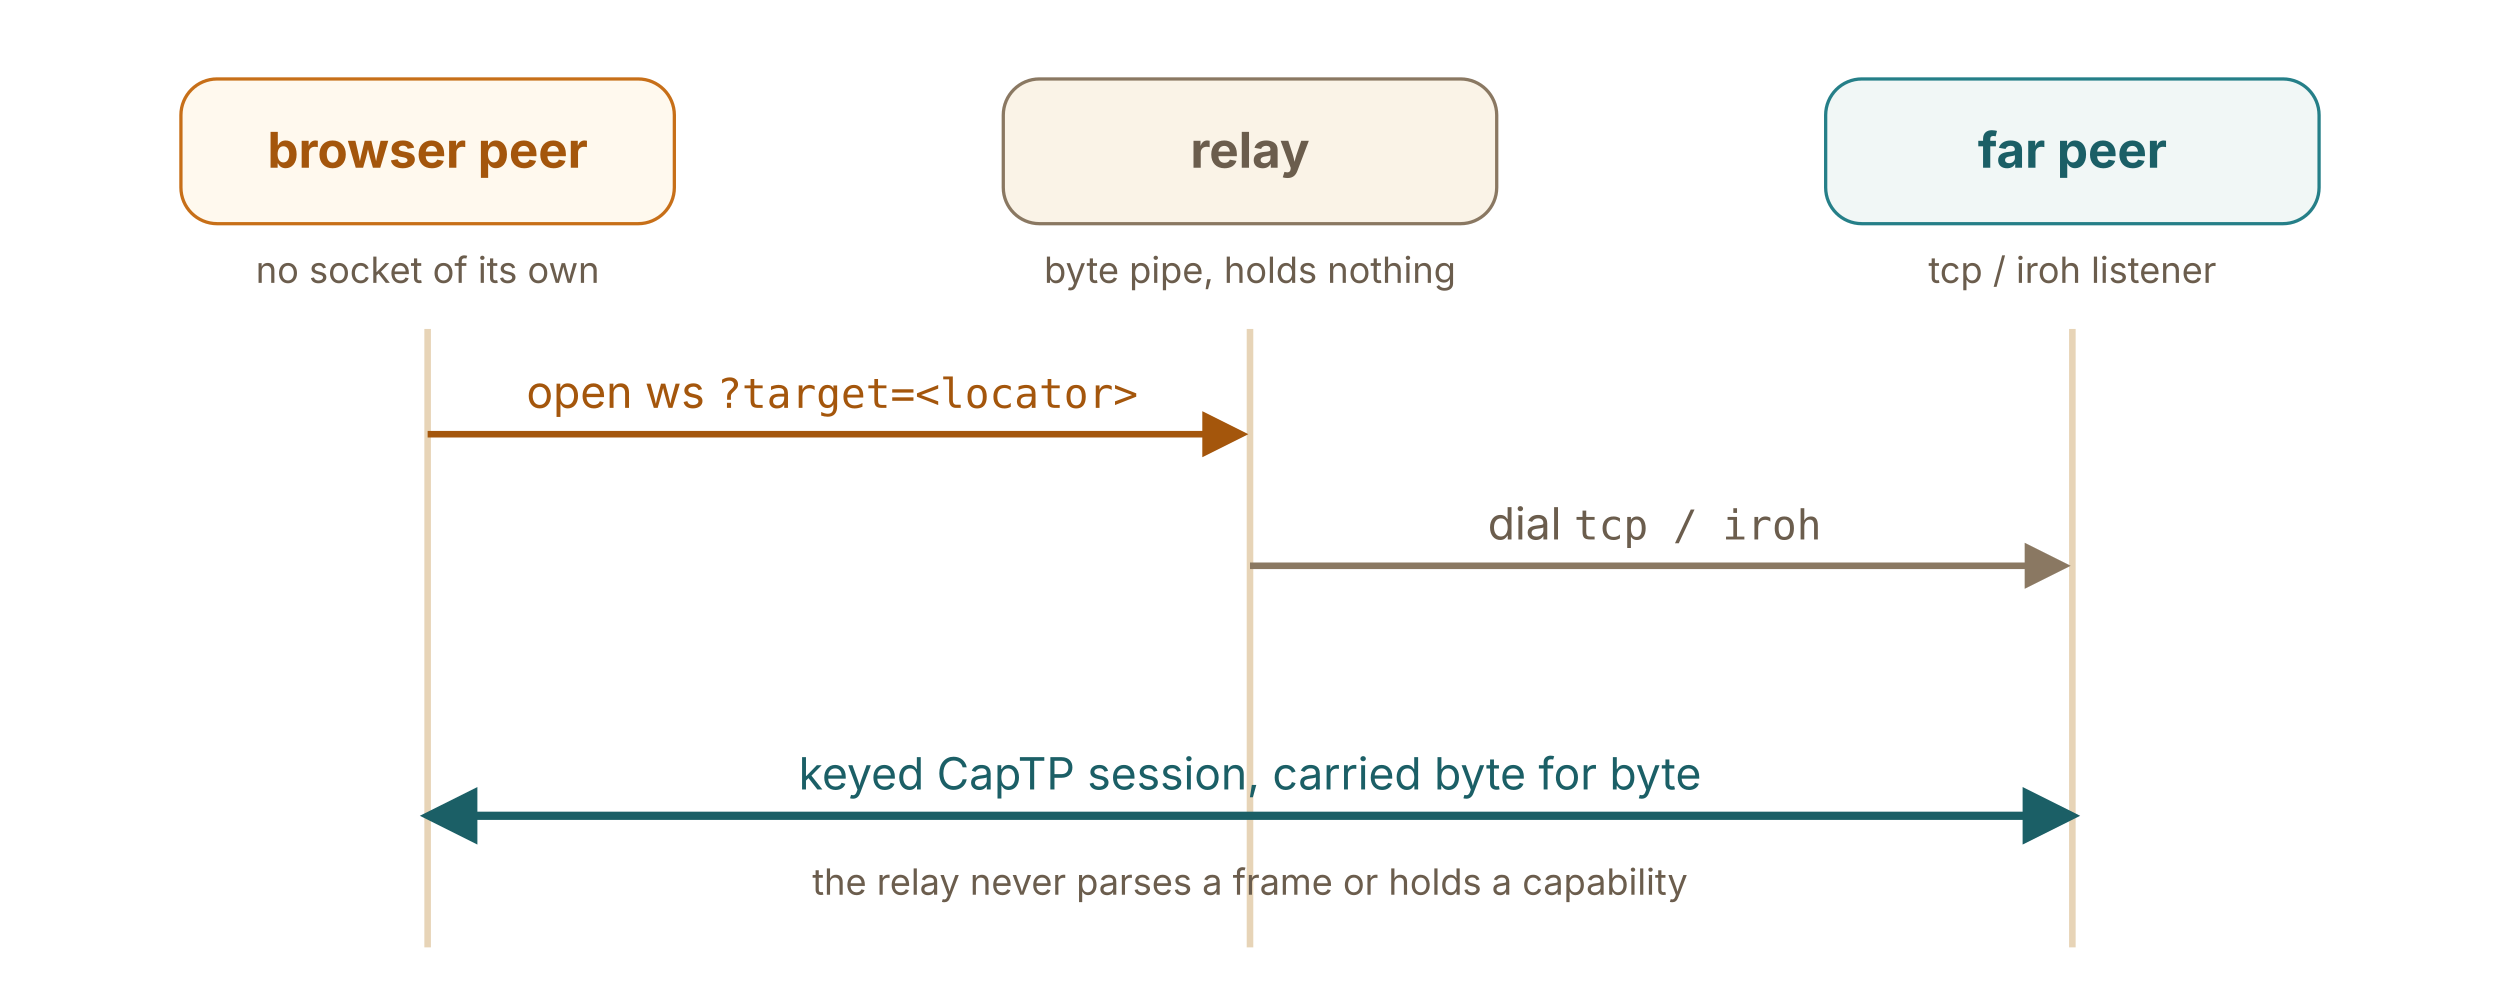
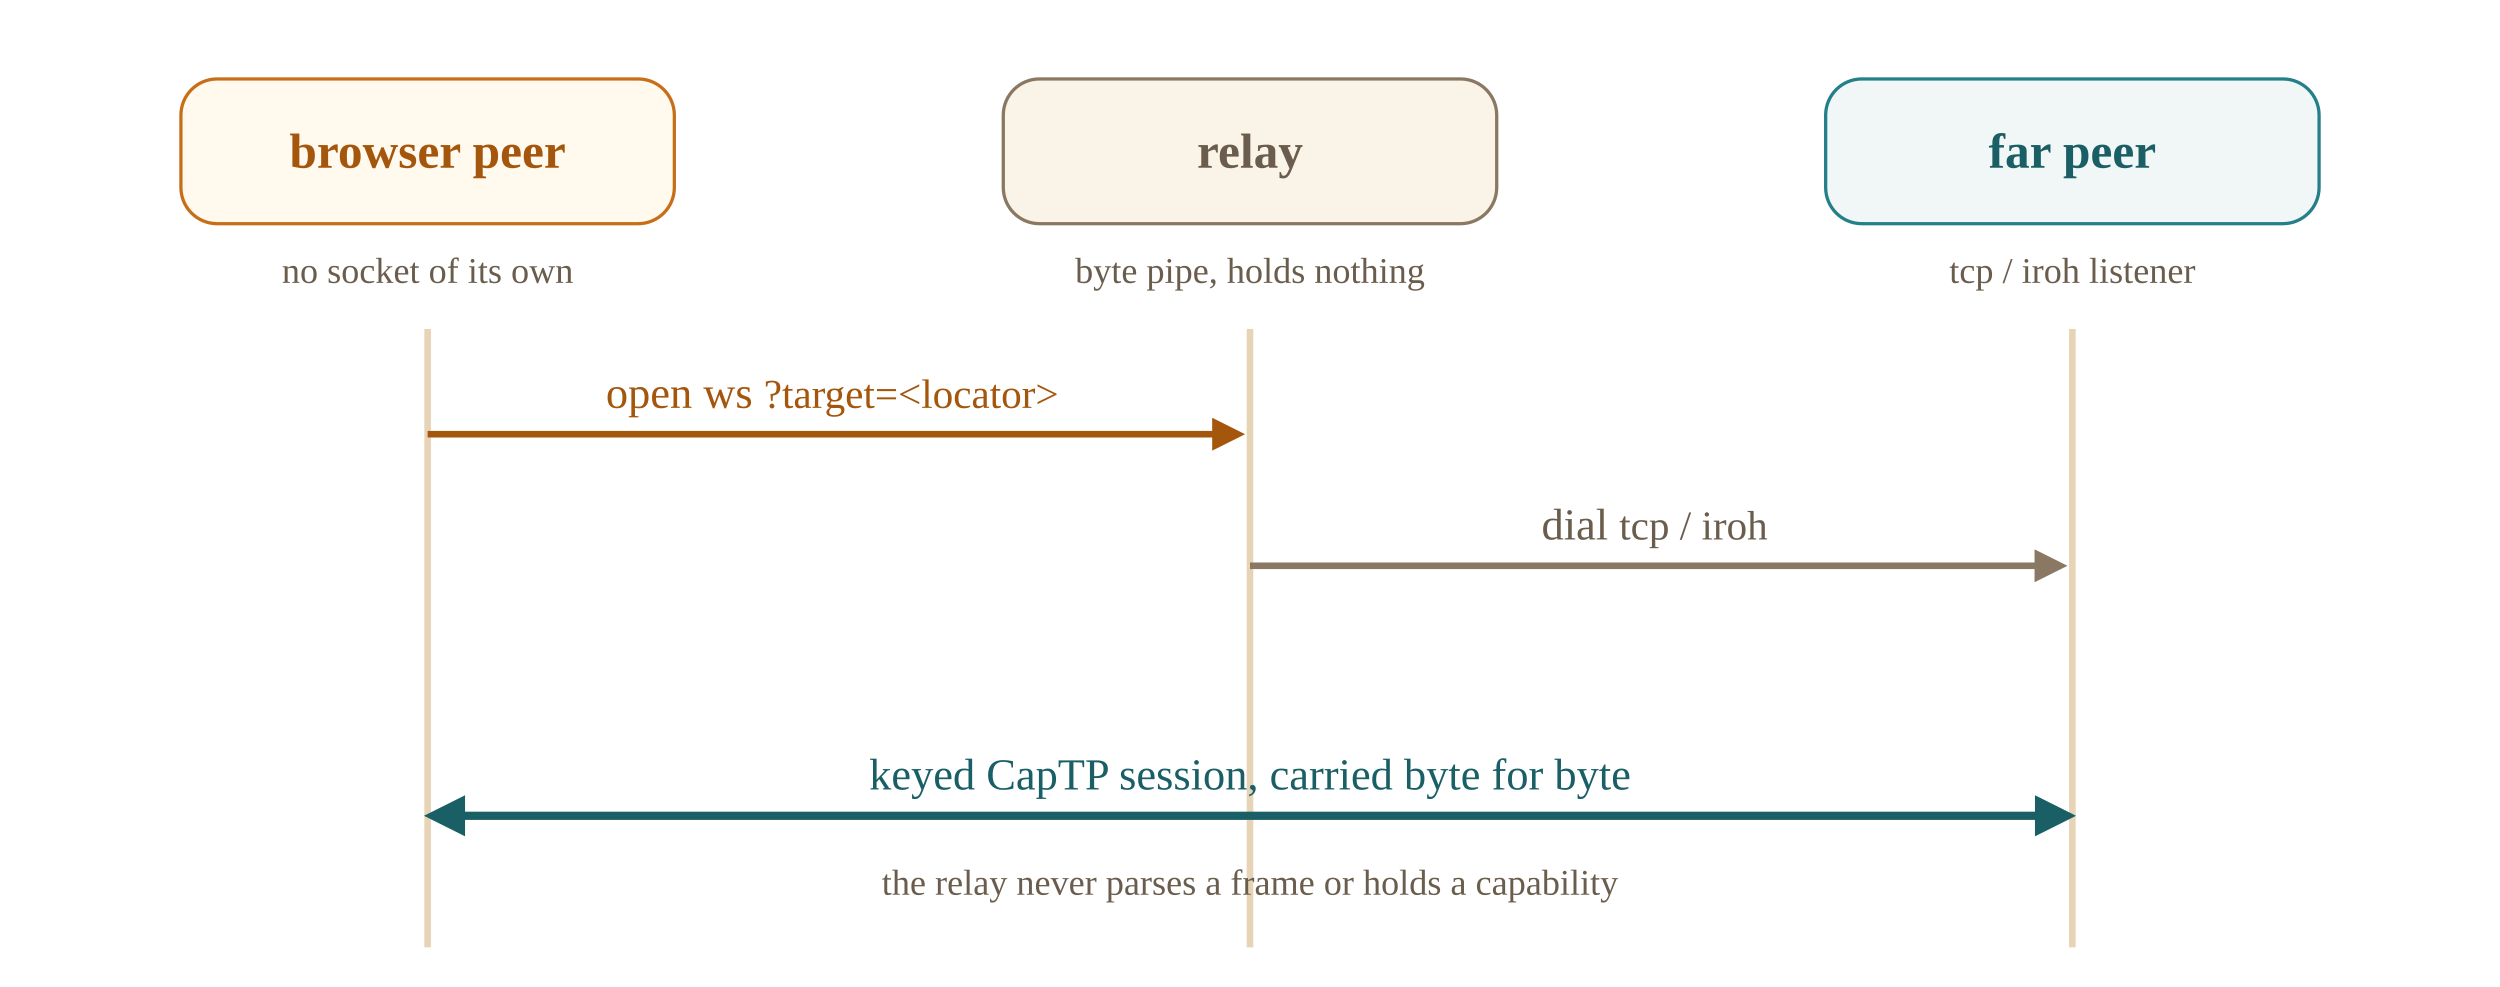
<svg xmlns="http://www.w3.org/2000/svg" viewBox="0 0 760 300" width="760" height="300" role="img" aria-label="A browser opens a WebSocket to the relay naming the peer it wants to reach; the relay dials that peer over tcp or iroh and pipes the two together. The keyed CapTP session runs end to end between the browser and the far peer, and the relay only moves bytes.">
-   <defs>
-     <marker id="rd-accent" viewBox="0 0 10 10" refX="7.5" refY="5" markerWidth="7" markerHeight="7" orient="auto-start-reverse">
-       <path d="M0 0L10 5L0 10z" fill="#a4560c" />
-     </marker>
-     <marker id="rd-muted" viewBox="0 0 10 10" refX="7.5" refY="5" markerWidth="7" markerHeight="7" orient="auto-start-reverse">
-       <path d="M0 0L10 5L0 10z" fill="#8a7862" />
-     </marker>
-     <marker id="rd-teal" viewBox="0 0 10 10" refX="7.5" refY="5" markerWidth="7" markerHeight="7" orient="auto-start-reverse">
-       <path d="M0 0L10 5L0 10z" fill="#1b5f66" />
-     </marker>
-   </defs>
-   <style>text { font-family: system-ui, -apple-system, "Segoe UI", sans-serif; }
+   <style>text { font-family: var(--font-sans, system-ui, -apple-system, "Segoe UI", sans-serif); }
    .head { font-size: 15px; font-weight: 700; }
    .label { font-size: 13.5px; }
-     .sub { font-size: 11px; fill: #6b5d4d; }
-     .mono { font-family: ui-monospace, "SF Mono", Menlo, Consolas, monospace; font-size: 12.5px; }</style>
-   <line x1="130" y1="100" x2="130" y2="288" stroke="#e7d4b7" stroke-width="2" />
-   <line x1="380" y1="100" x2="380" y2="288" stroke="#e7d4b7" stroke-width="2" />
-   <line x1="630" y1="100" x2="630" y2="288" stroke="#e7d4b7" stroke-width="2" />
-   <rect x="55" y="24" width="150" height="44" rx="11" fill="#fff9ee" stroke="#c76f18" />
-   <text x="130" y="51" text-anchor="middle" class="head" fill="#a4560c">browser peer</text>
+     .sub { font-size: 11px; fill: var(--ink-soft, #6b5d4d); }
+     .mono { font-family: var(--font-mono, ui-monospace, "SF Mono", "Cascadia Code", monospace); font-size: 12.5px; }
+ 
+     /* Motion: one 11s loop. The ws opens, the relay dials onward, then the
+        keyed session grows outward from the middle and bytes stream both ways
+        through it. Base styles are the finished static diagram. */
+     .dot { visibility: hidden; }
+     @supports (offset-path: path("M0 0 L1 1")) {
+       .dot { visibility: visible; }
+     }
+     @media (prefers-reduced-motion: reduce) {
+       * { animation: none !important; }
+       .dot { visibility: hidden !important; }
+     }
+ 
+     .ws {
+       stroke-dasharray: 246;
+       stroke-dashoffset: 0;
+       animation: rd-ws 11s ease-in-out infinite;
+     }
+     @keyframes rd-ws {
+       0%, 4% { stroke-dashoffset: 246; opacity: 0; }
+       5% { opacity: 1; }
+       15% { stroke-dashoffset: 0; }
+       91% { opacity: 1; }
+       96%, 100% { stroke-dashoffset: 0; opacity: 0; }
+     }
+     .head-ws { animation: rd-head-ws 11s ease-out infinite; }
+     @keyframes rd-head-ws {
+       0%, 15% { opacity: 0; }
+       18% { opacity: 1; }
+       91% { opacity: 1; }
+       95%, 100% { opacity: 0; }
+     }
+     .dot-ws {
+       offset-path: path("M130 132 L 376 132");
+       animation: rd-dot-ws 11s ease-in-out infinite;
+     }
+     @keyframes rd-dot-ws {
+       0%, 4% { offset-distance: 0%; opacity: 0; }
+       6% { opacity: 1; }
+       13% { opacity: 1; }
+       15%, 100% { offset-distance: 100%; opacity: 0; }
+     }
+     .lab-ws { animation: rd-lab-ws 11s ease-in-out infinite; }
+     @keyframes rd-lab-ws {
+       0%, 4% { opacity: 0.25; }
+       8% { opacity: 1; }
+       90% { opacity: 1; }
+       95%, 100% { opacity: 0.25; }
+     }
+     .box-relay { animation: rd-box-relay 11s ease-in-out infinite; }
+     @keyframes rd-box-relay {
+       0%, 15% { stroke-width: 1; }
+       18% { stroke-width: 2.6; }
+       22%, 100% { stroke-width: 1; }
+     }
+     .dial {
+       stroke-dasharray: 246;
+       stroke-dashoffset: 0;
+       animation: rd-dial 11s ease-in-out infinite;
+     }
+     @keyframes rd-dial {
+       0%, 24% { stroke-dashoffset: 246; opacity: 0; }
+       25% { opacity: 1; }
+       35% { stroke-dashoffset: 0; }
+       91% { opacity: 1; }
+       96%, 100% { stroke-dashoffset: 0; opacity: 0; }
+     }
+     .head-dial { animation: rd-head-dial 11s ease-out infinite; }
+     @keyframes rd-head-dial {
+       0%, 35% { opacity: 0; }
+       38% { opacity: 1; }
+       91% { opacity: 1; }
+       95%, 100% { opacity: 0; }
+     }
+     .dot-dial {
+       offset-path: path("M380 172 L 626 172");
+       animation: rd-dot-dial 11s ease-in-out infinite;
+     }
+     @keyframes rd-dot-dial {
+       0%, 24% { offset-distance: 0%; opacity: 0; }
+       26% { opacity: 1; }
+       33% { opacity: 1; }
+       35%, 100% { offset-distance: 100%; opacity: 0; }
+     }
+     .lab-dial { animation: rd-lab-dial 11s ease-in-out infinite; }
+     @keyframes rd-lab-dial {
+       0%, 24% { opacity: 0.25; }
+       28% { opacity: 1; }
+       90% { opacity: 1; }
+       95%, 100% { opacity: 0.25; }
+     }
+     .box-far { animation: rd-box-far 11s ease-in-out infinite; }
+     @keyframes rd-box-far {
+       0%, 35% { stroke-width: 1; }
+       38% { stroke-width: 2.6; }
+       42%, 100% { stroke-width: 1; }
+     }
+     /* The keyed session grows outward from the relay's midpoint: one channel,
+        end to end, that the relay never parses. */
+     .sess {
+       stroke-dasharray: 496 496;
+       stroke-dashoffset: 0;
+       animation: rd-sess 11s ease-in-out infinite;
+     }
+     @keyframes rd-sess {
+       0%, 44% { stroke-dasharray: 0 496; stroke-dashoffset: 248; opacity: 1; }
+       52% { stroke-dasharray: 496 496; stroke-dashoffset: 0; }
+       92% { opacity: 1; }
+       97%, 100% { stroke-dasharray: 496 496; stroke-dashoffset: 0; opacity: 0; }
+     }
+     .head-sess { animation: rd-head-sess 11s ease-out infinite; }
+     @keyframes rd-head-sess {
+       0%, 52% { opacity: 0; }
+       55% { opacity: 1; }
+       92% { opacity: 1; }
+       96%, 100% { opacity: 0; }
+     }
+     .lab-sess { animation: rd-lab-sess 11s ease-in-out infinite; }
+     @keyframes rd-lab-sess {
+       0%, 46% { opacity: 0.25; }
+       52% { opacity: 1; }
+       90% { opacity: 1; }
+       96%, 100% { opacity: 0.25; }
+     }
+     .sub-sess { animation: rd-sub-sess 11s ease-in-out infinite; }
+     @keyframes rd-sub-sess {
+       0%, 54% { opacity: 0; }
+       60% { opacity: 1; }
+       92% { opacity: 1; }
+       97%, 100% { opacity: 0; }
+     }
+     .stream { animation: rd-stream 11s ease-in-out infinite; }
+     @keyframes rd-stream {
+       0%, 54% { opacity: 0; }
+       58% { opacity: 1; }
+       93% { opacity: 1; }
+       97%, 100% { opacity: 0; }
+     }
+     .flow-right {
+       offset-path: path("M132 248 L 628 248");
+       animation: rd-flow 2.6s linear infinite;
+     }
+     .flow-left {
+       offset-path: path("M628 248 L 132 248");
+       animation: rd-flow 2.6s linear infinite;
+     }
+     .flow-b { animation-delay: -1.3s; }
+     .flow-c { animation-delay: -0.65s; }
+     .flow-d { animation-delay: -1.95s; }
+     @keyframes rd-flow {
+       from { offset-distance: 0%; }
+       to { offset-distance: 100%; }
+     }</style>
+   <line x1="130" y1="100" x2="130" y2="288" stroke="var(--rule, #e7d4b7)" stroke-width="2" />
+   <line x1="380" y1="100" x2="380" y2="288" stroke="var(--rule, #e7d4b7)" stroke-width="2" />
+   <line x1="630" y1="100" x2="630" y2="288" stroke="var(--rule, #e7d4b7)" stroke-width="2" />
+   <rect x="55" y="24" width="150" height="44" rx="11" fill="var(--paper-raised, #fff9ee)" stroke="var(--accent, #c76f18)" />
+   <text x="130" y="51" text-anchor="middle" class="head" fill="var(--accent-deep, #a4560c)">browser peer</text>
  <text x="130" y="86" text-anchor="middle" class="sub">no socket of its own</text>
-   <rect x="305" y="24" width="150" height="44" rx="11" fill="#faf3e7" stroke="#8a7862" />
-   <text x="380" y="51" text-anchor="middle" class="head" fill="#6b5d4d">relay</text>
+   <rect class="box-relay" x="305" y="24" width="150" height="44" rx="11" fill="var(--dia-warm-fill, #faf3e7)" stroke="var(--dia-muted, #8a7862)" />
+   <text x="380" y="51" text-anchor="middle" class="head" fill="var(--ink-soft, #6b5d4d)">relay</text>
  <text x="380" y="86" text-anchor="middle" class="sub">byte pipe, holds nothing</text>
-   <rect x="555" y="24" width="150" height="44" rx="11" fill="#f1f7f6" stroke="#257f88" />
-   <text x="630" y="51" text-anchor="middle" class="head" fill="#1b5f66">far peer</text>
+   <rect class="box-far" x="555" y="24" width="150" height="44" rx="11" fill="var(--dia-cool-fill, #f1f7f6)" stroke="var(--teal, #257f88)" />
+   <text x="630" y="51" text-anchor="middle" class="head" fill="var(--teal-deep, #1b5f66)">far peer</text>
  <text x="630" y="86" text-anchor="middle" class="sub">tcp / iroh listener</text>
-   <path d="M130 132 L 376 132" fill="none" stroke="#a4560c" stroke-width="2" marker-end="url(#rd-accent)" />
-   <text x="253" y="124" text-anchor="middle" class="label" fill="#a4560c">open ws <tspan class="mono">?target=&lt;locator&gt;</tspan>
+   <path class="ws" d="M130 132 L 376 132" fill="none" stroke="var(--accent-deep, #a4560c)" stroke-width="2" />
+   <g class="head-ws" transform="translate(376 132)">
+     <path d="M-7.5 -5 L2.5 0 L-7.5 5 z" fill="var(--accent-deep, #a4560c)" />
+   </g>
+   <circle class="dot dot-ws" r="4.5" fill="var(--accent, #c76f18)" stroke="var(--paper-raised, #fff9ee)" stroke-width="2" />
+   <text x="253" y="124" text-anchor="middle" class="label lab-ws" fill="var(--accent-deep, #a4560c)">open ws <tspan class="mono">?target=&lt;locator&gt;</tspan>
  </text>
-   <path d="M380 172 L 626 172" fill="none" stroke="#8a7862" stroke-width="2" marker-end="url(#rd-muted)" />
-   <text x="503" y="164" text-anchor="middle" class="label" fill="#6b5d4d">dial <tspan class="mono">tcp / iroh</tspan>
+   <path class="dial" d="M380 172 L 626 172" fill="none" stroke="var(--dia-muted, #8a7862)" stroke-width="2" />
+   <g class="head-dial" transform="translate(626 172)">
+     <path d="M-7.5 -5 L2.5 0 L-7.5 5 z" fill="var(--dia-muted, #8a7862)" />
+   </g>
+   <circle class="dot dot-dial" r="4.5" fill="var(--dia-muted, #8a7862)" stroke="var(--paper-raised, #fff9ee)" stroke-width="2" />
+   <text x="503" y="164" text-anchor="middle" class="label lab-dial" fill="var(--ink-soft, #6b5d4d)">dial <tspan class="mono">tcp / iroh</tspan>
  </text>
-   <path d="M132 248 L 628 248" fill="none" stroke="#1b5f66" stroke-width="2.5" marker-start="url(#rd-teal)" marker-end="url(#rd-teal)" />
-   <text x="380" y="240" text-anchor="middle" class="label" fill="#1b5f66">keyed CapTP session, carried byte for byte</text>
-   <text x="380" y="272" text-anchor="middle" class="sub">the relay never parses a frame or holds a capability</text>
+   <path class="sess" d="M132 248 L 628 248" fill="none" stroke="var(--teal-deep, #1b5f66)" stroke-width="2.5" />
+   <g class="head-sess" transform="translate(132 248) rotate(180) scale(1.25)">
+     <path d="M-7.5 -5 L2.5 0 L-7.5 5 z" fill="var(--teal-deep, #1b5f66)" />
+   </g>
+   <g class="head-sess" transform="translate(628 248) scale(1.25)">
+     <path d="M-7.5 -5 L2.5 0 L-7.5 5 z" fill="var(--teal-deep, #1b5f66)" />
+   </g>
+   <g class="stream">
+     <circle class="dot flow-right" r="3.5" fill="var(--teal-deep, #1b5f66)" stroke="var(--paper, #fff3df)" stroke-width="1.5" />
+     <circle class="dot flow-right flow-b" r="3.5" fill="var(--teal-deep, #1b5f66)" stroke="var(--paper, #fff3df)" stroke-width="1.5" />
+     <circle class="dot flow-left flow-c" r="3.5" fill="var(--teal-deep, #1b5f66)" stroke="var(--paper, #fff3df)" stroke-width="1.5" />
+     <circle class="dot flow-left flow-d" r="3.5" fill="var(--teal-deep, #1b5f66)" stroke="var(--paper, #fff3df)" stroke-width="1.5" />
+   </g>
+   <text x="380" y="240" text-anchor="middle" class="label lab-sess" fill="var(--teal-deep, #1b5f66)">keyed CapTP session, carried byte for byte</text>
+   <text x="380" y="272" text-anchor="middle" class="sub sub-sess">the relay never parses a frame or holds a capability</text>
</svg>
